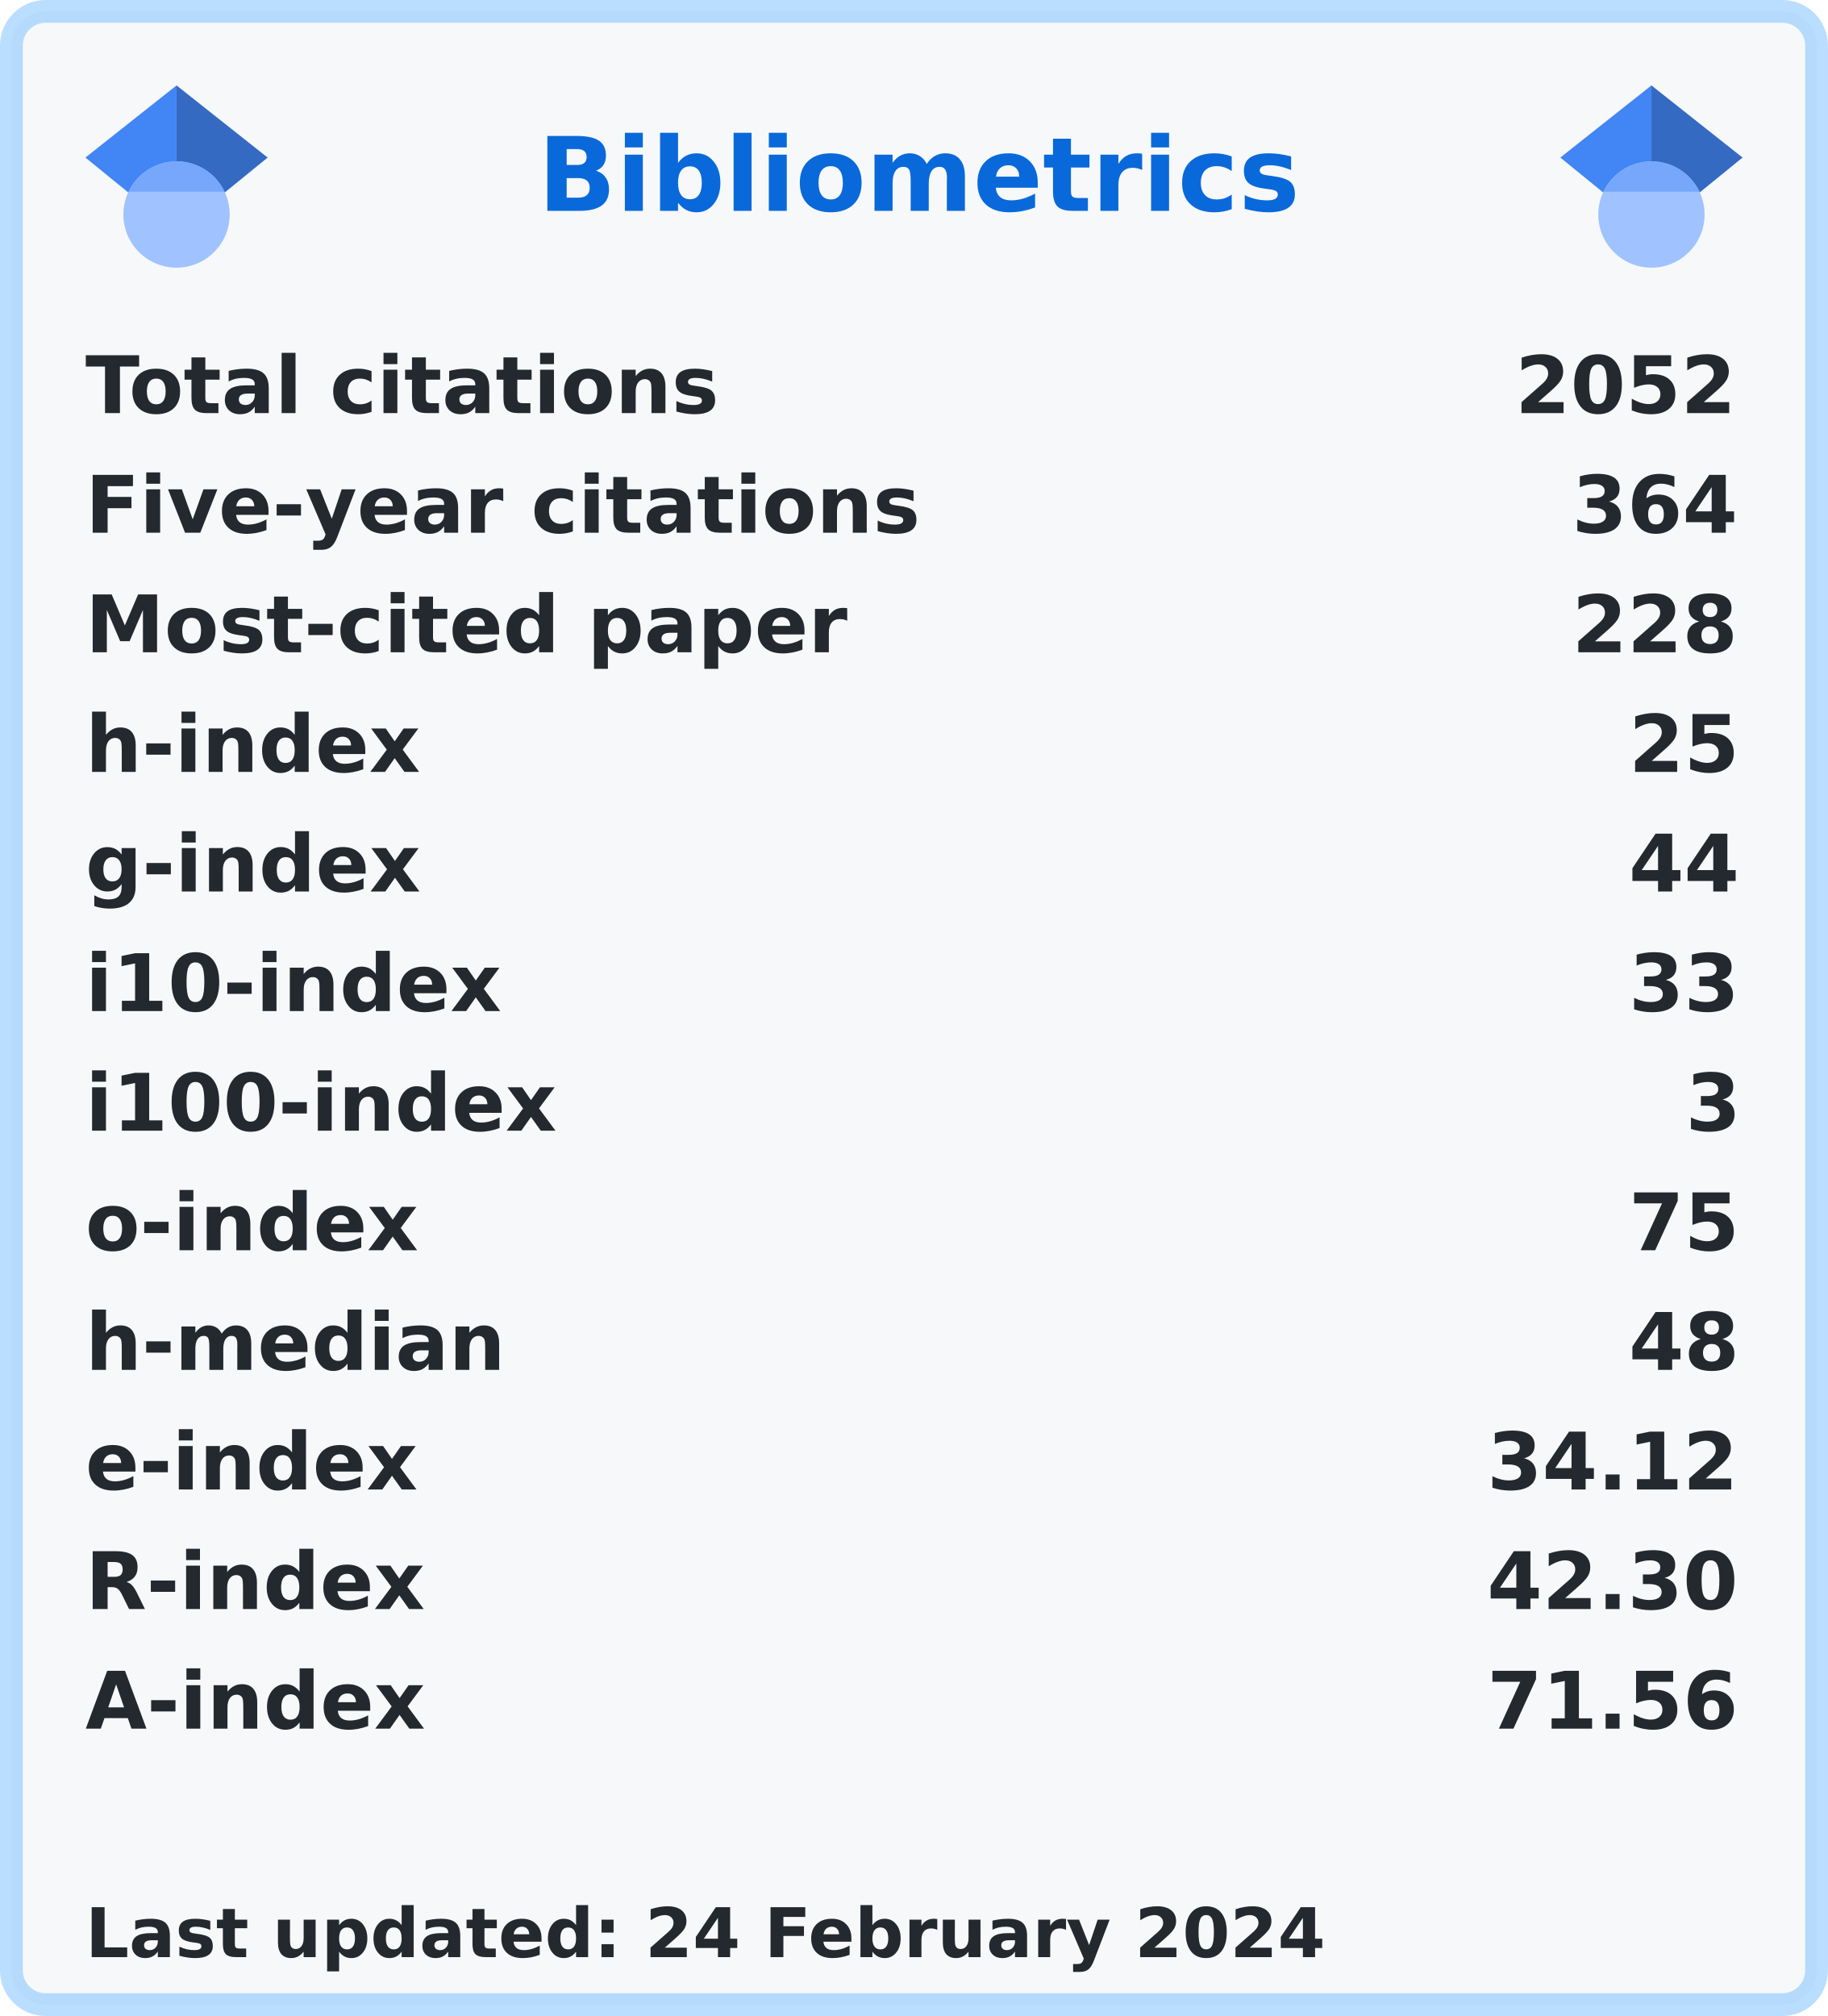
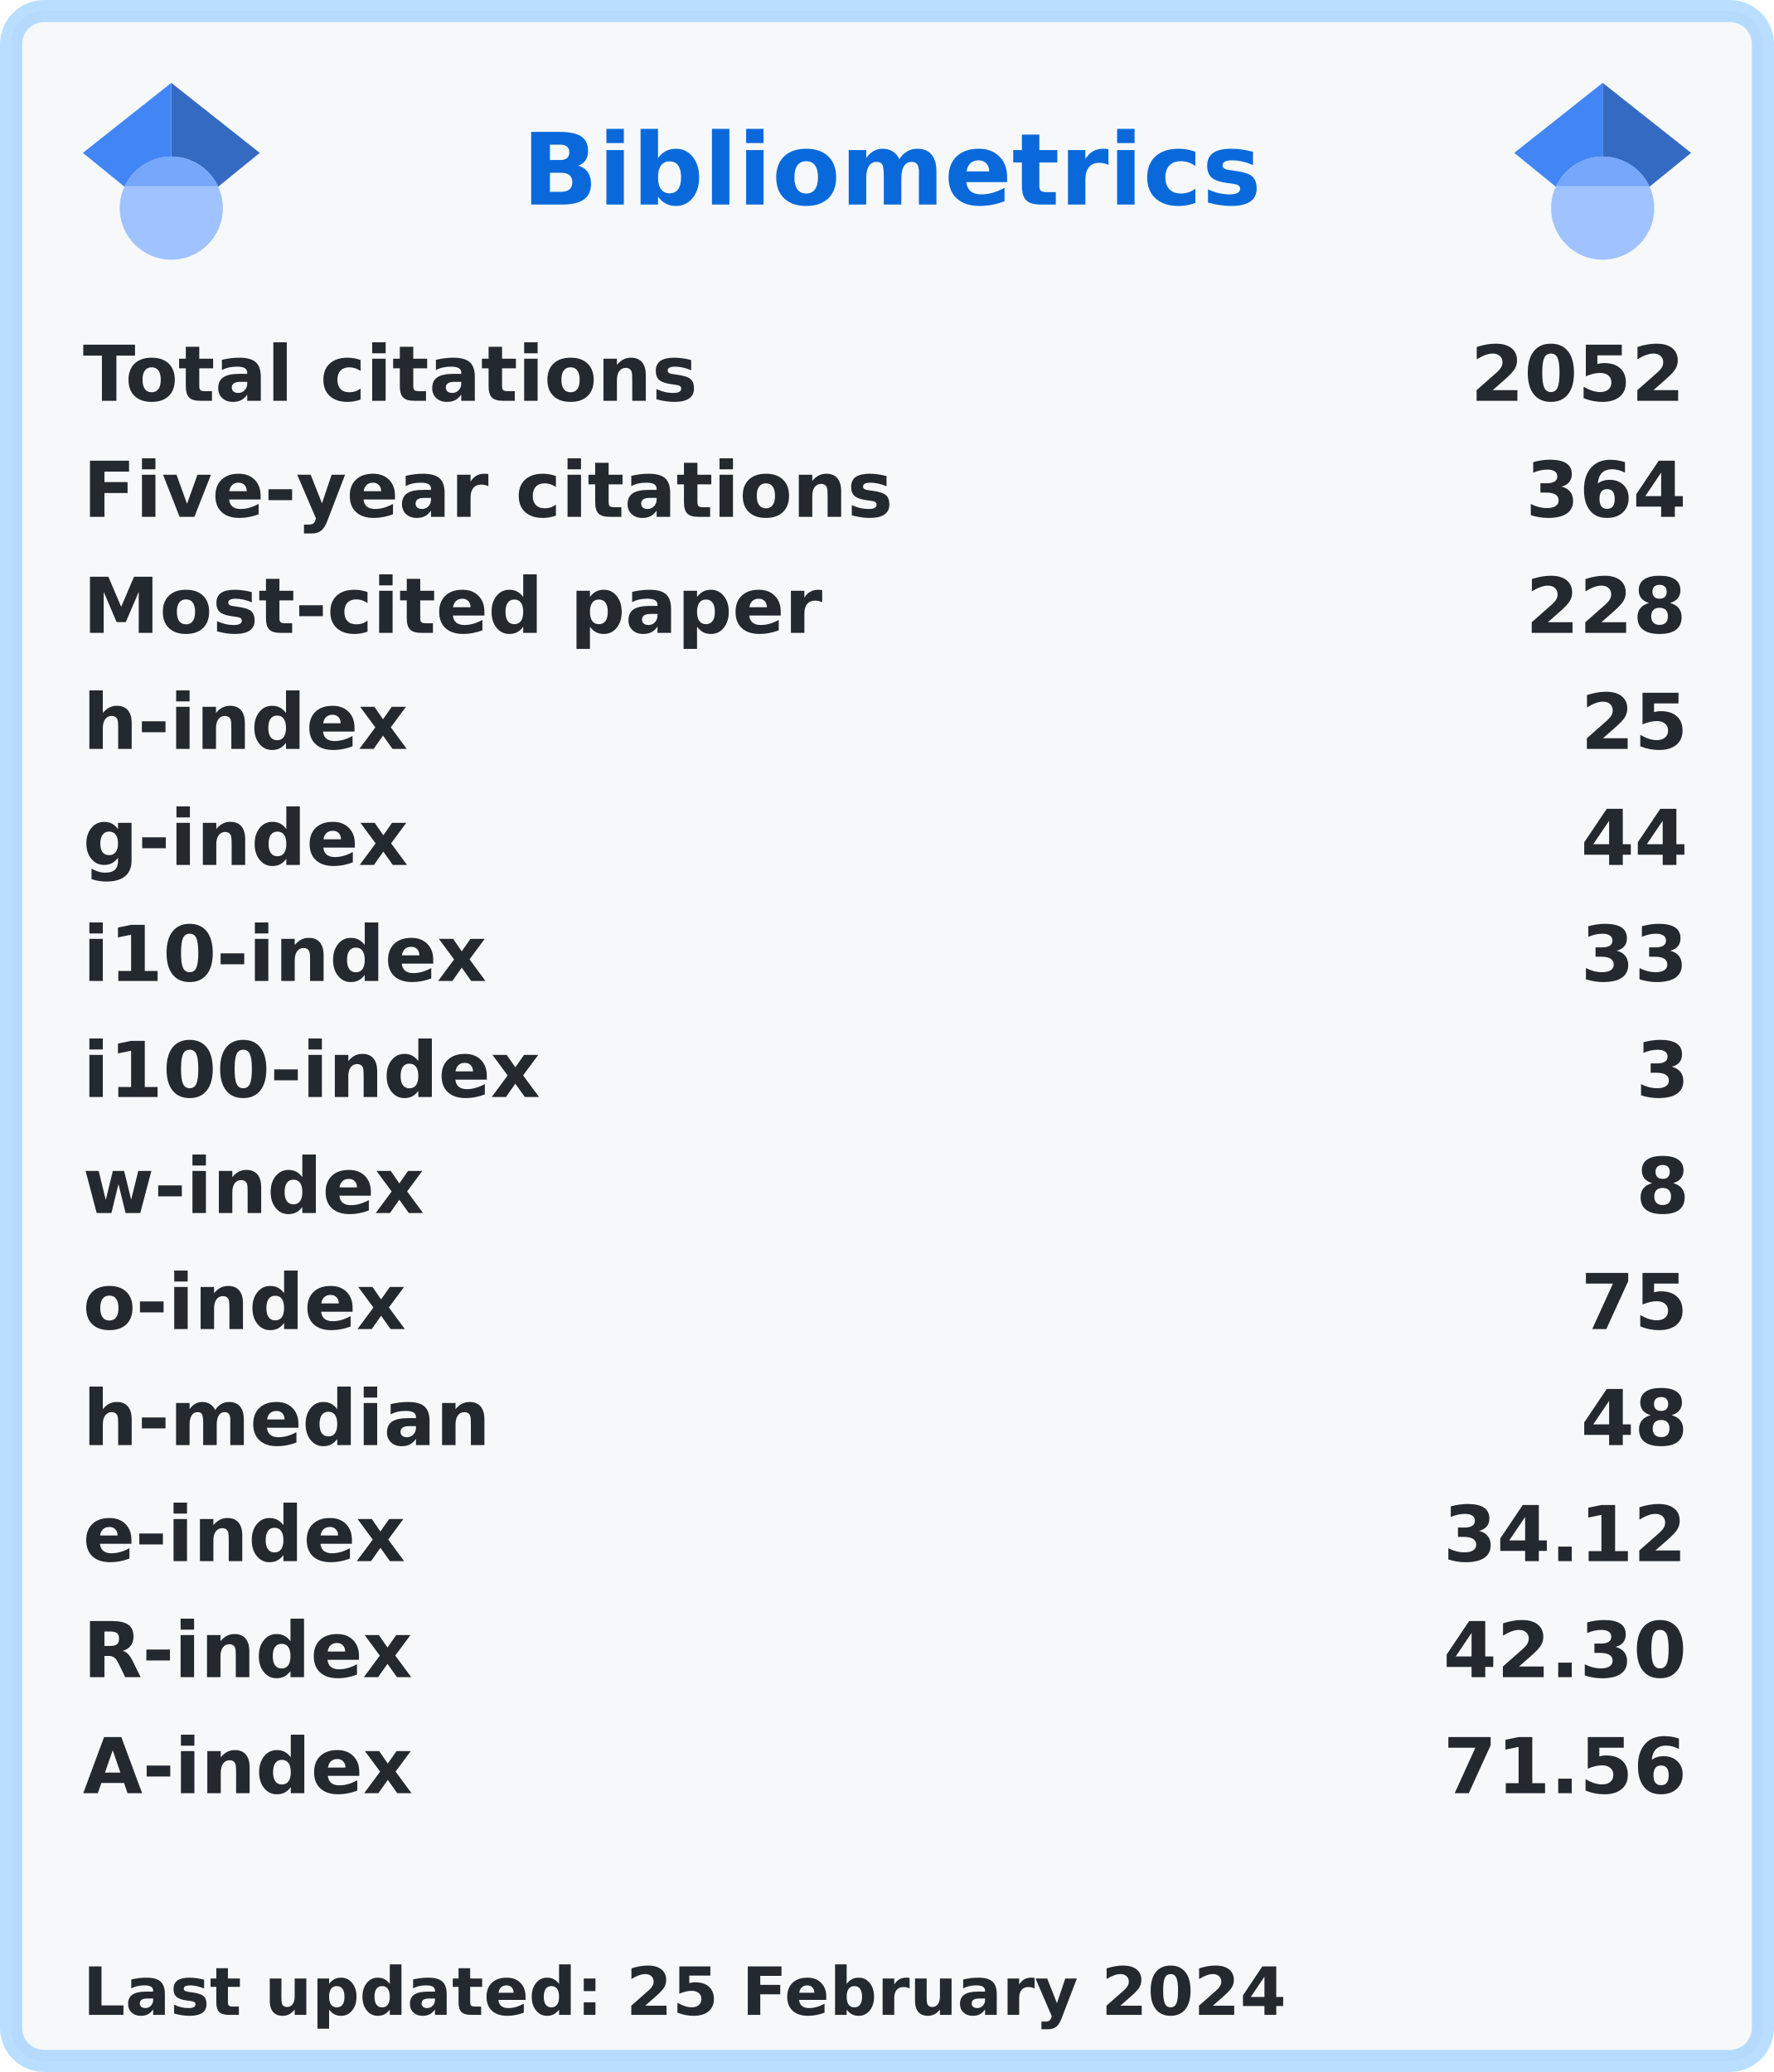
- <svg xmlns="http://www.w3.org/2000/svg" width="321" height="354" viewBox="0 0 321 354" lang="en" xml:lang="en">
-   <rect x="2" y="2" stroke-width="4" rx="6" width="317" height="350" stroke="rgba(84,174,255,0.4)" fill="#f6f8fa" />
+ <svg xmlns="http://www.w3.org/2000/svg" width="321" height="375" viewBox="0 0 321 375" lang="en" xml:lang="en">
+   <rect x="2" y="2" stroke-width="4" rx="6" width="317" height="371" stroke="rgba(84,174,255,0.4)" fill="#f6f8fa" />
  <g font-weight="600" font-size="110pt" font-family="Verdana,Geneva,DejaVu Sans,sans-serif" text-rendering="geometricPrecision">
    <text x="768" y="301" lengthAdjust="spacingAndGlyphs" textLength="1074" transform="scale(0.123)" fill="#0969da">Bibliometrics</text>
    <g fill="#24292f">
      <g transform="translate(15, 60)">
        <g transform="scale(0.095)">
          <text lengthAdjust="spacingAndGlyphs" textLength="1170" x="0" y="132">Total citations</text>
          <text lengthAdjust="spacingAndGlyphs" textLength="420" x="2643" y="132">2052</text>
        </g>
      </g>
      <g transform="translate(15, 81)">
        <g transform="scale(0.095)">
          <text lengthAdjust="spacingAndGlyphs" textLength="1524" x="0" y="132">Five-year citations</text>
          <text lengthAdjust="spacingAndGlyphs" textLength="315" x="2748" y="132">364</text>
        </g>
      </g>
      <g transform="translate(15, 102)">
        <g transform="scale(0.095)">
          <text lengthAdjust="spacingAndGlyphs" textLength="1395" x="0" y="132">Most-cited paper</text>
          <text lengthAdjust="spacingAndGlyphs" textLength="315" x="2748" y="132">228</text>
        </g>
      </g>
      <g transform="translate(15, 123)">
        <g transform="scale(0.095)">
          <text lengthAdjust="spacingAndGlyphs" textLength="621" x="0" y="132">h-index</text>
          <text lengthAdjust="spacingAndGlyphs" textLength="210" x="2853" y="132">25</text>
        </g>
      </g>
      <g transform="translate(15, 144)">
        <g transform="scale(0.095)">
          <text lengthAdjust="spacingAndGlyphs" textLength="621" x="0" y="132">g-index</text>
          <text lengthAdjust="spacingAndGlyphs" textLength="210" x="2853" y="132">44</text>
        </g>
      </g>
      <g transform="translate(15, 165)">
        <g transform="scale(0.095)">
          <text lengthAdjust="spacingAndGlyphs" textLength="772" x="0" y="132">i10-index</text>
          <text lengthAdjust="spacingAndGlyphs" textLength="210" x="2853" y="132">33</text>
        </g>
      </g>
      <g transform="translate(15, 186)">
        <g transform="scale(0.095)">
          <text lengthAdjust="spacingAndGlyphs" textLength="878" x="0" y="132">i100-index</text>
          <text lengthAdjust="spacingAndGlyphs" textLength="105" x="2958" y="132">3</text>
        </g>
      </g>
      <g transform="translate(15, 207)">
        <g transform="scale(0.095)">
+           <text lengthAdjust="spacingAndGlyphs" textLength="651" x="0" y="132">w-index</text>
+           <text lengthAdjust="spacingAndGlyphs" textLength="105" x="2958" y="132">8</text>
+         </g>
+       </g>
+       <g transform="translate(15, 228)">
+         <g transform="scale(0.095)">
          <text lengthAdjust="spacingAndGlyphs" textLength="618" x="0" y="132">o-index</text>
          <text lengthAdjust="spacingAndGlyphs" textLength="210" x="2853" y="132">75</text>
        </g>
      </g>
-       <g transform="translate(15, 228)">
+       <g transform="translate(15, 249)">
        <g transform="scale(0.095)">
          <text lengthAdjust="spacingAndGlyphs" textLength="784" x="0" y="132">h-median</text>
          <text lengthAdjust="spacingAndGlyphs" textLength="210" x="2853" y="132">48</text>
        </g>
      </g>
-       <g transform="translate(15, 249)">
+       <g transform="translate(15, 270)">
        <g transform="scale(0.095)">
          <text lengthAdjust="spacingAndGlyphs" textLength="618" x="0" y="132">e-index</text>
          <text lengthAdjust="spacingAndGlyphs" textLength="472" x="2591" y="132">34.12</text>
        </g>
      </g>
-       <g transform="translate(15, 270)">
+       <g transform="translate(15, 291)">
        <g transform="scale(0.095)">
          <text lengthAdjust="spacingAndGlyphs" textLength="630" x="0" y="132">R-index</text>
          <text lengthAdjust="spacingAndGlyphs" textLength="472" x="2591" y="132">42.30</text>
        </g>
      </g>
-       <g transform="translate(15, 291)">
+       <g transform="translate(15, 312)">
        <g transform="scale(0.095)">
          <text lengthAdjust="spacingAndGlyphs" textLength="628" x="0" y="132">A-index</text>
          <text lengthAdjust="spacingAndGlyphs" textLength="472" x="2591" y="132">71.56</text>
        </g>
      </g>
-       <g transform="translate(15, 333)">
+       <g transform="translate(15, 354)">
        <g transform="scale(0.082)">
-           <text lengthAdjust="spacingAndGlyphs" textLength="2658" x="0" y="130">Last updated: 24 February 2024</text>
+           <text lengthAdjust="spacingAndGlyphs" textLength="2658" x="0" y="130">Last updated: 25 February 2024</text>
        </g>
      </g>
      <svg x="15" y="15" width="32" height="32" viewBox="0 0 512 512">
        <path fill="#4285f4" d="M256 411.12L0 202.667 256 0z" />
        <path fill="#356ac3" d="M256 411.12l256-208.453L256 0z" />
        <circle fill="#a0c3ff" cx="256" cy="362.667" r="149.333" />
        <path fill="#76a7fa" d="M121.037 298.667c23.968-50.453 75.392-85.334 134.963-85.334s110.995 34.881 134.963 85.334H121.037z" />
      </svg>
      <svg x="274" y="15" width="32" height="32" viewBox="0 0 512 512">
        <path fill="#4285f4" d="M256 411.12L0 202.667 256 0z" />
        <path fill="#356ac3" d="M256 411.12l256-208.453L256 0z" />
        <circle fill="#a0c3ff" cx="256" cy="362.667" r="149.333" />
        <path fill="#76a7fa" d="M121.037 298.667c23.968-50.453 75.392-85.334 134.963-85.334s110.995 34.881 134.963 85.334H121.037z" />
      </svg>
    </g>
  </g>
</svg>
